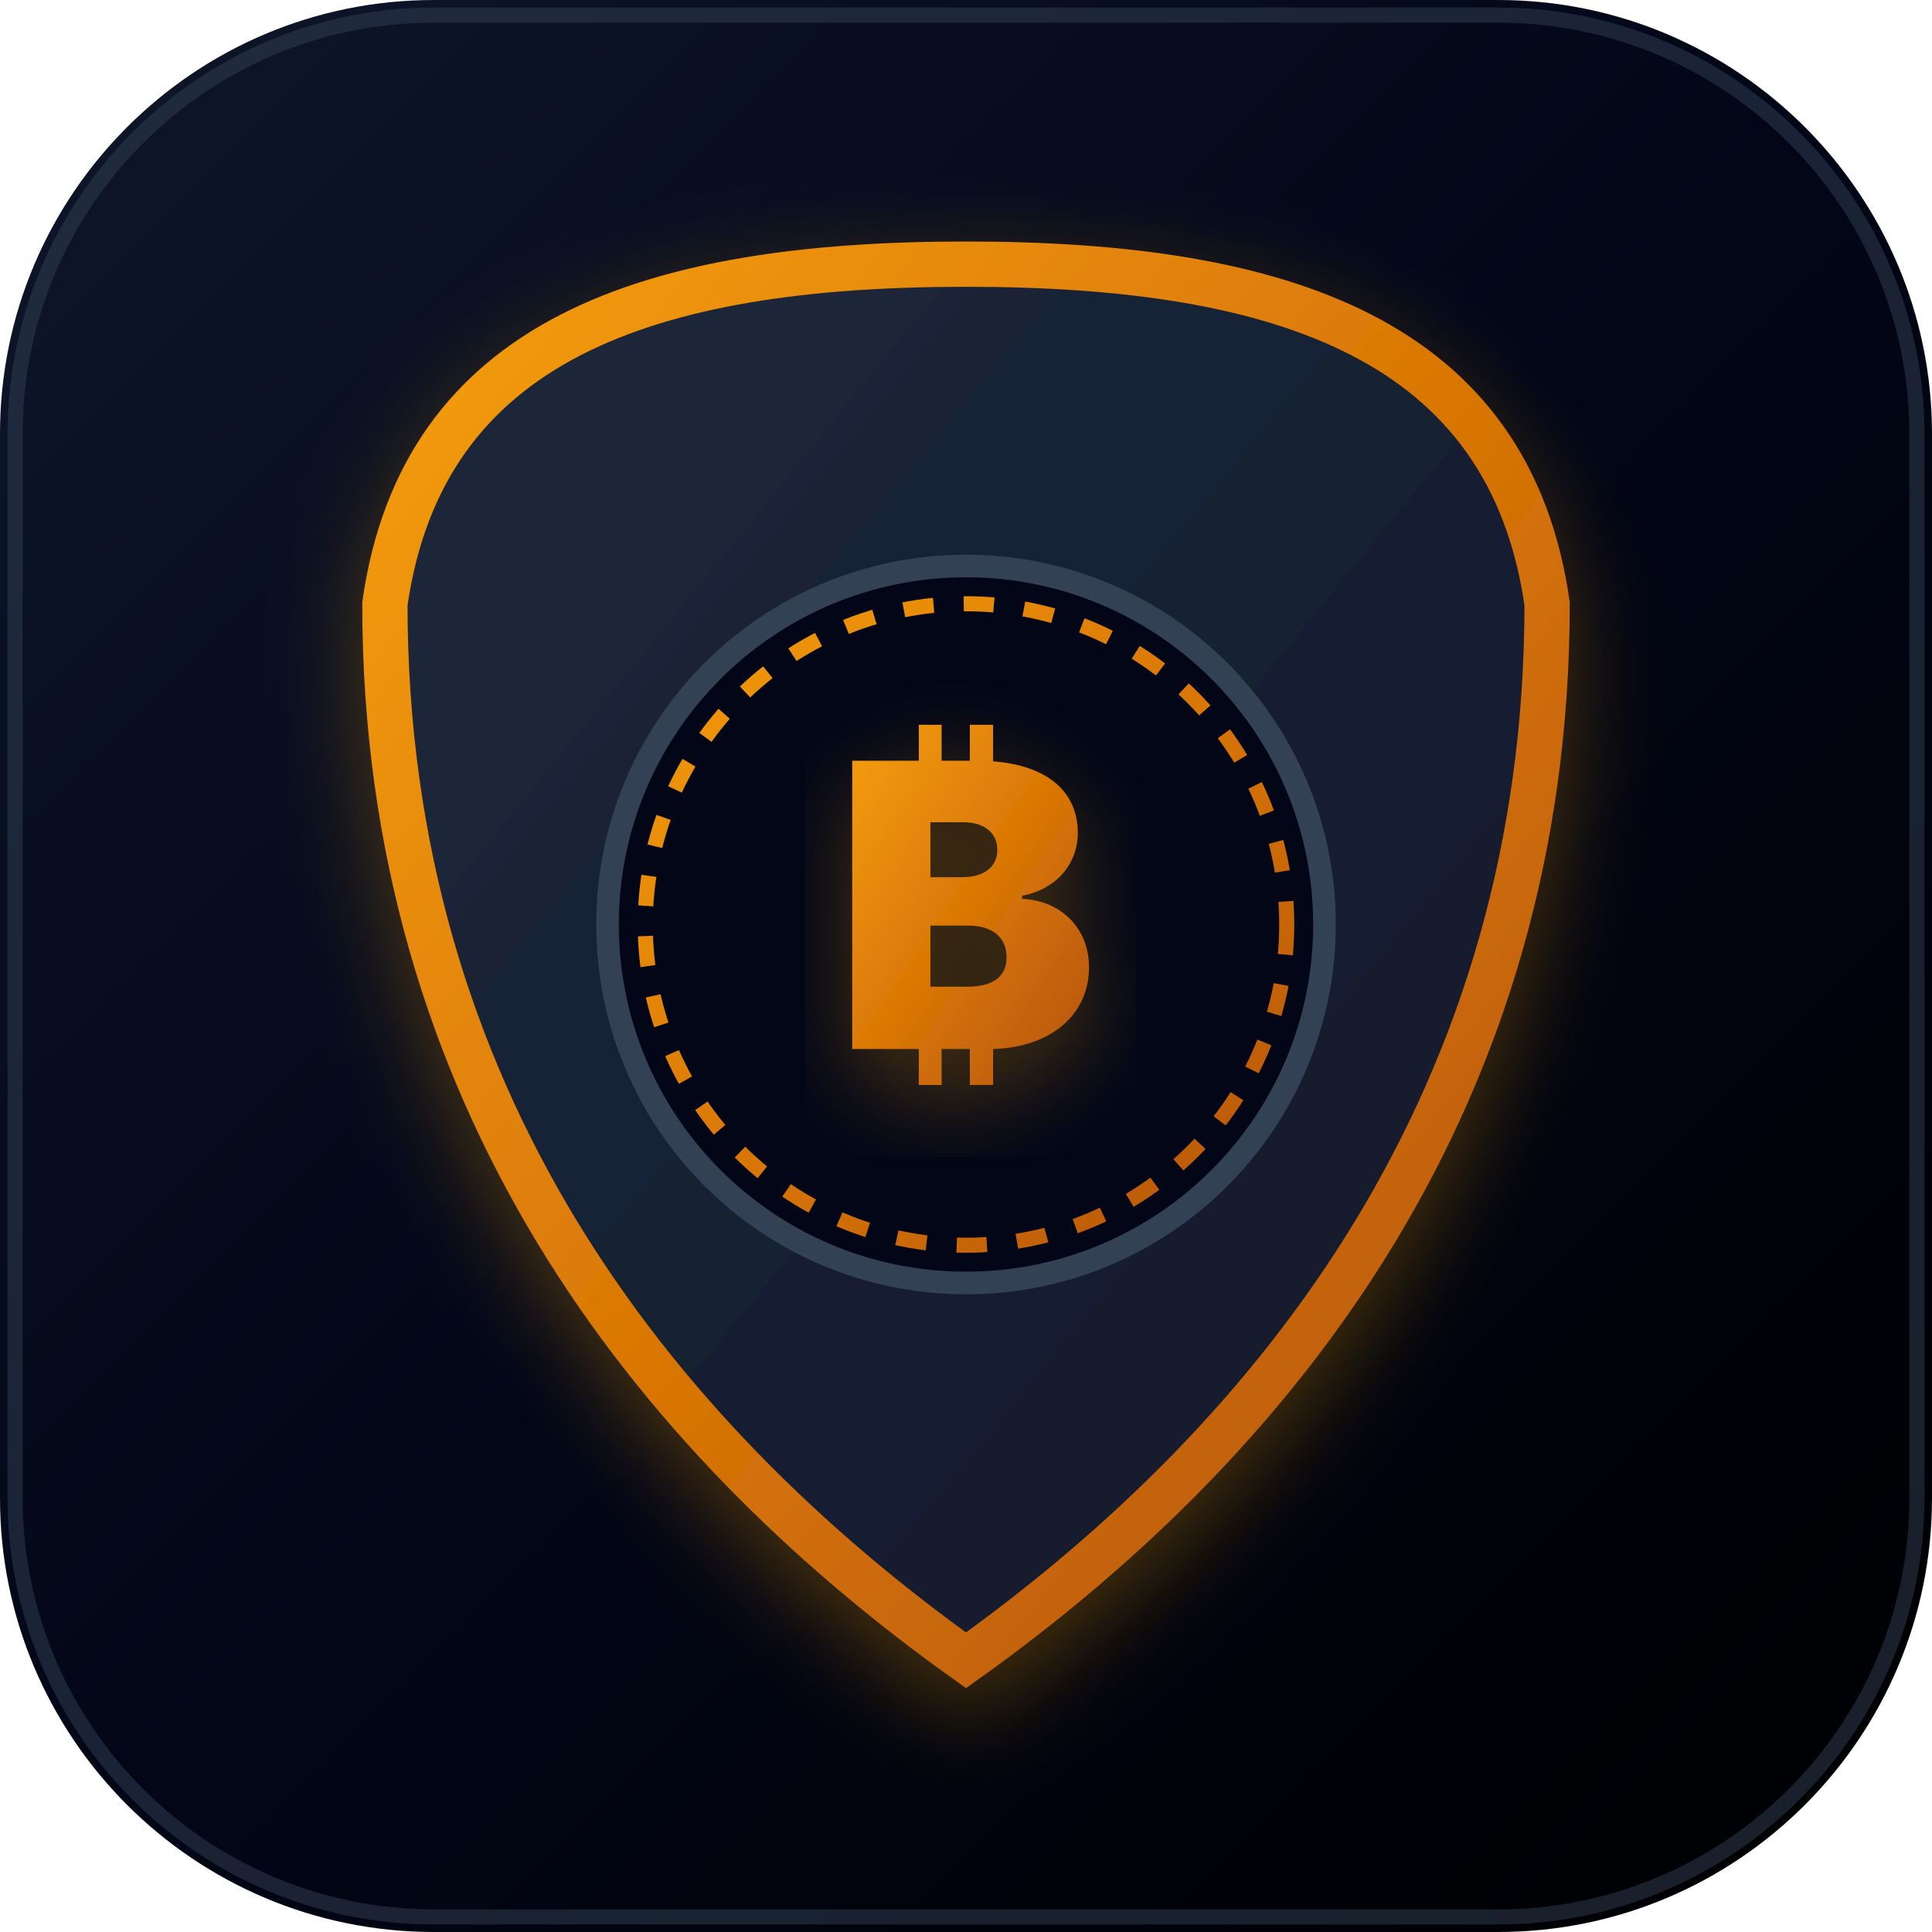
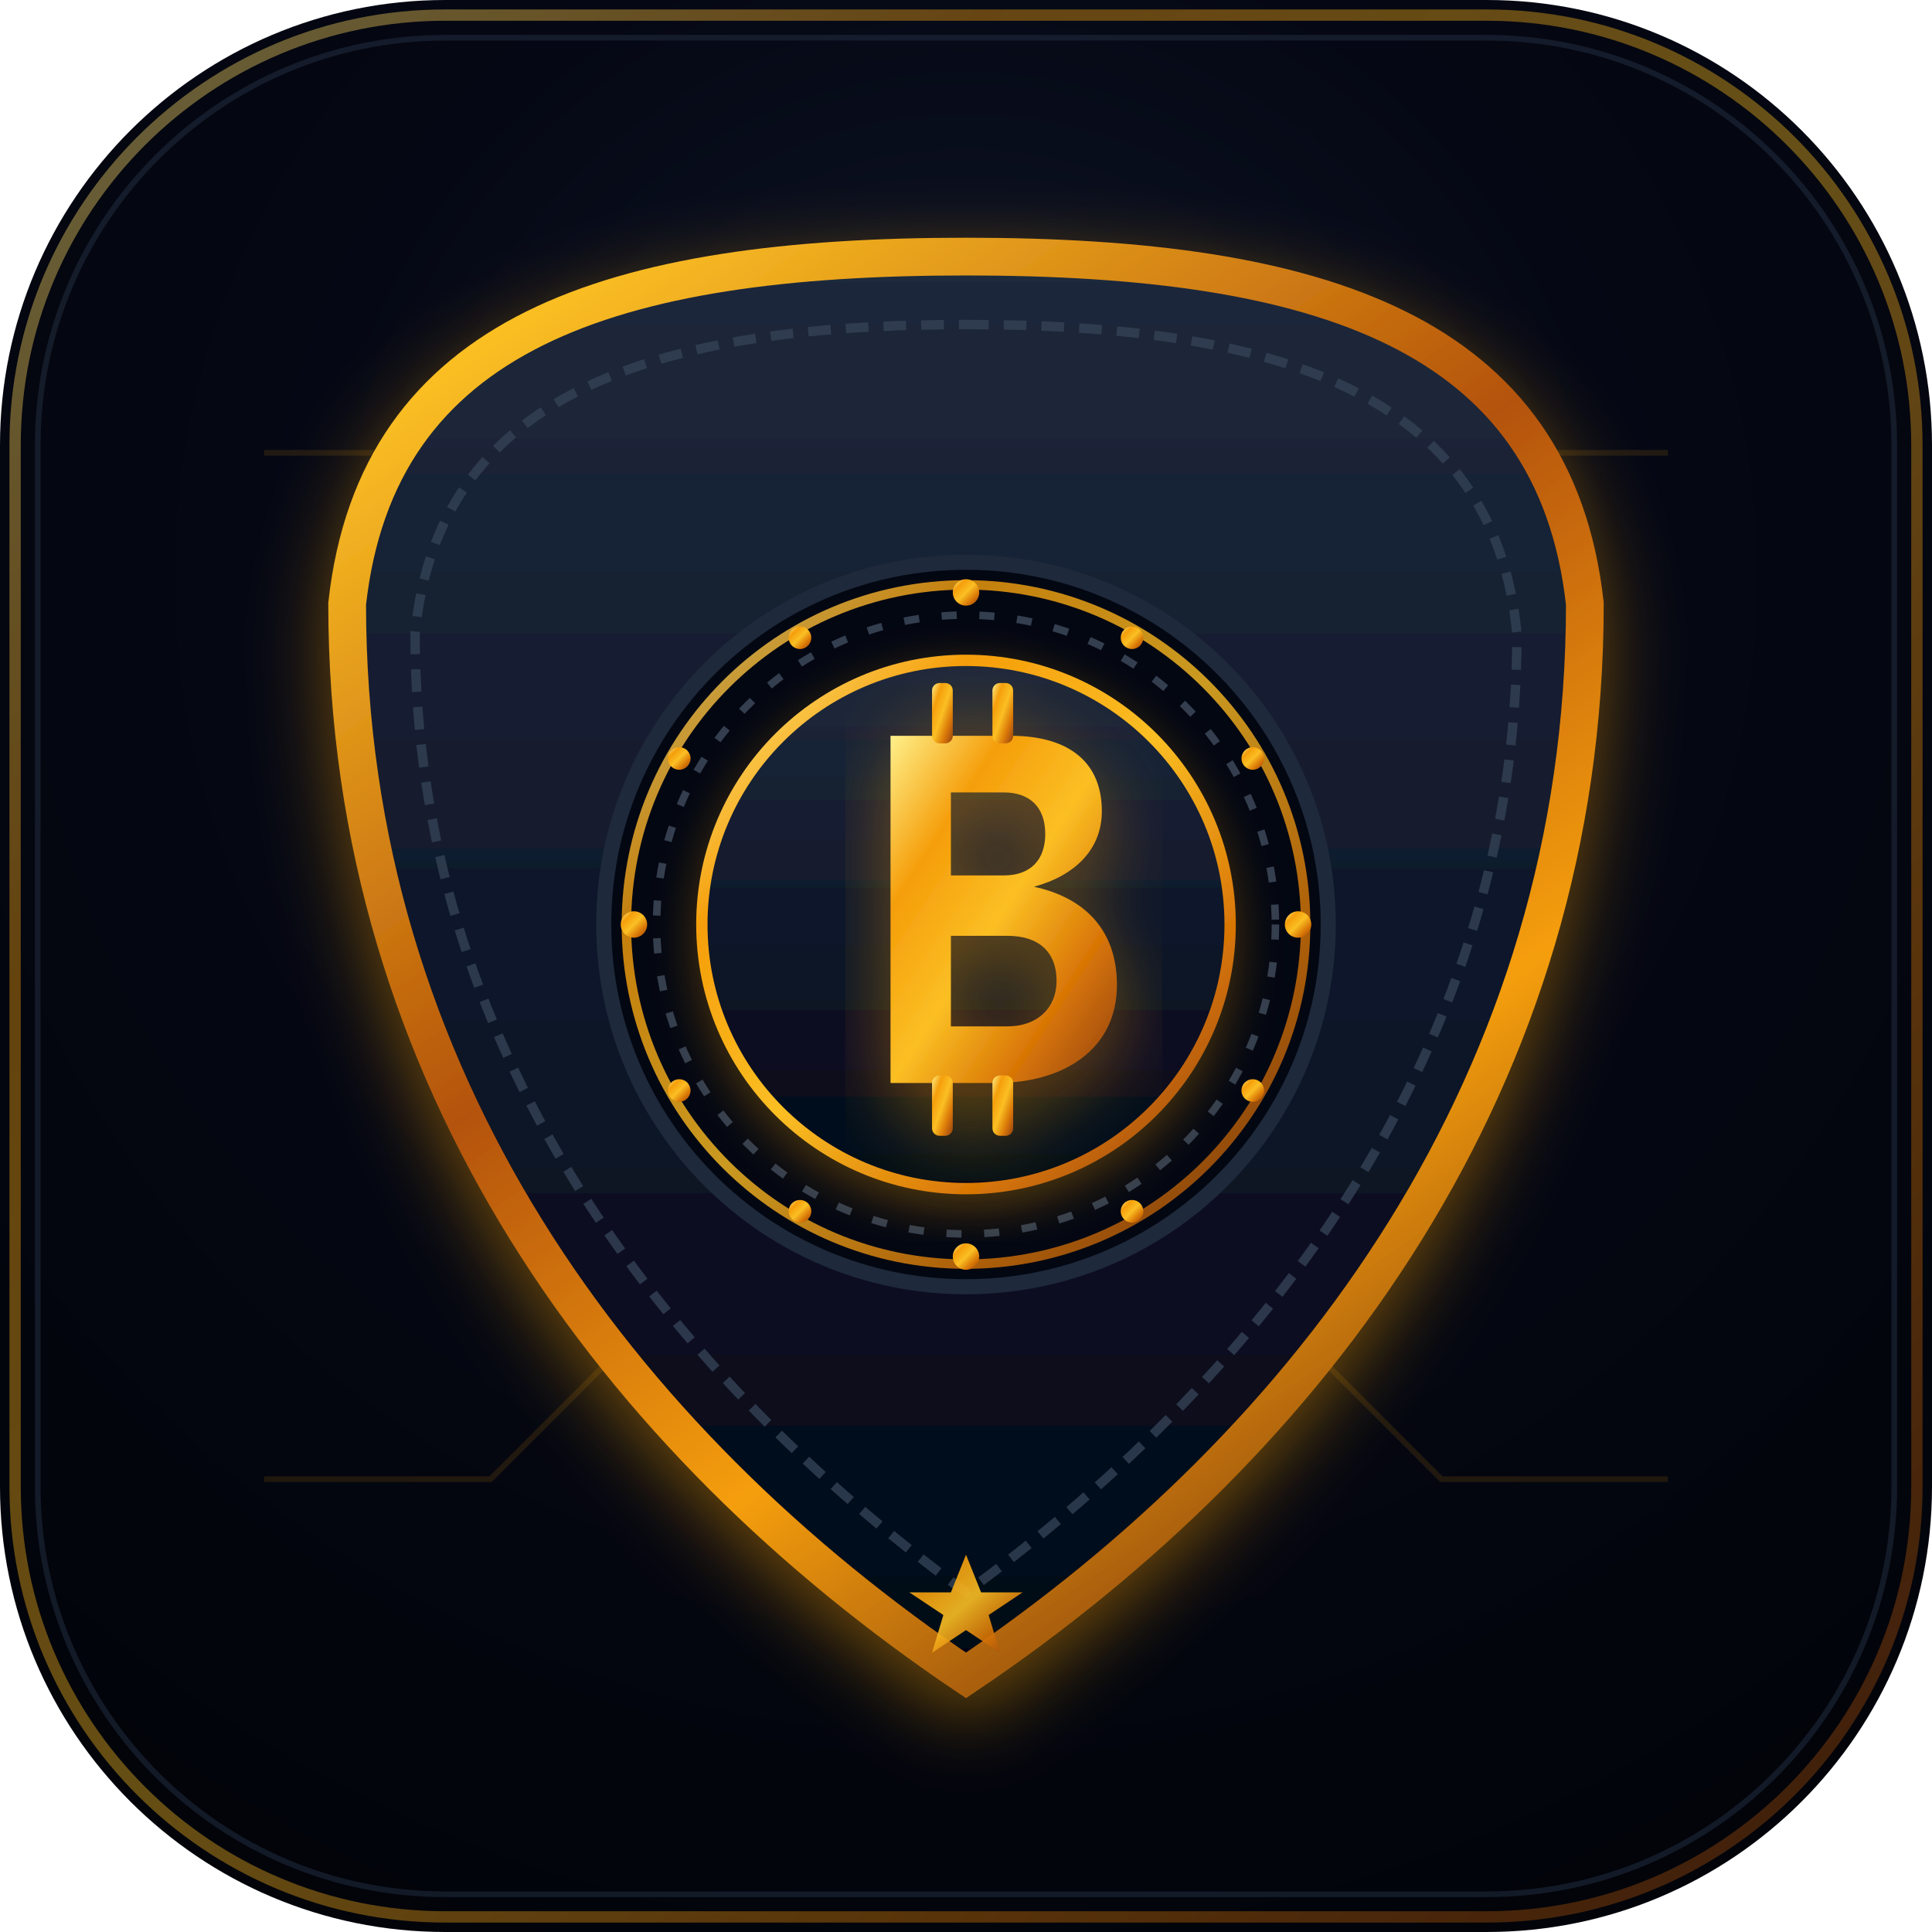
<svg xmlns="http://www.w3.org/2000/svg" viewBox="0 0 512 512" width="100%" height="100%">
  <defs>
-     <linearGradient id="bgGrad" x1="0%" y1="0%" x2="100%" y2="100%">
+     <radialGradient id="vaultBg" cx="50%" cy="30%" r="75%">
      <stop offset="0%" stop-color="#0f172a" />
-       <stop offset="50%" stop-color="#020617" />
-       <stop offset="100%" stop-color="#000000" />
+       <stop offset="45%" stop-color="#050814" />
+       <stop offset="100%" stop-color="#02040a" />
+     </radialGradient>
+     <linearGradient id="goldSheen" x1="0%" y1="0%" x2="100%" y2="100%">
+       <stop offset="0%" stop-color="#fef08a" />
+       <stop offset="25%" stop-color="#f59e0b" />
+       <stop offset="50%" stop-color="#fbbf24" />
+       <stop offset="75%" stop-color="#d97706" />
+       <stop offset="100%" stop-color="#92400e" />
    </linearGradient>
-     <linearGradient id="goldGrad" x1="0%" y1="0%" x2="100%" y2="100%">
-       <stop offset="0%" stop-color="#f59e0b" />
-       <stop offset="50%" stop-color="#d97706" />
-       <stop offset="100%" stop-color="#b45309" />
+     <linearGradient id="shieldRim" x1="20%" y1="0%" x2="80%" y2="100%">
+       <stop offset="0%" stop-color="#fbbf24" />
+       <stop offset="40%" stop-color="#b45309" />
+       <stop offset="70%" stop-color="#f59e0b" />
+       <stop offset="100%" stop-color="#78350f" />
    </linearGradient>
-     <linearGradient id="shieldGrad" x1="0%" y1="0%" x2="100%" y2="100%">
+     <linearGradient id="shieldPlate" x1="50%" y1="0%" x2="50%" y2="100%">
      <stop offset="0%" stop-color="#1e293b" />
-       <stop offset="100%" stop-color="#0f172a" />
+       <stop offset="50%" stop-color="#0f172a" />
+       <stop offset="100%" stop-color="#020617" />
    </linearGradient>
-     <filter id="glow" x="-20%" y="-20%" width="140%" height="140%">
-       <feDropShadow dx="0" dy="8" stdDeviation="12" flood-color="#f59e0b" flood-opacity="0.3" />
+     <linearGradient id="cyanAccent" x1="0%" y1="0%" x2="100%" y2="100%">
+       <stop offset="0%" stop-color="#38bdf8" />
+       <stop offset="100%" stop-color="#0284c7" />
+     </linearGradient>
+     <filter id="goldGlow" x="-20%" y="-20%" width="140%" height="140%">
+       <feDropShadow dx="0" dy="6" stdDeviation="10" flood-color="#f59e0b" flood-opacity="0.45" />
+     </filter>
+     <filter id="subtleGlow" x="-10%" y="-10%" width="120%" height="120%">
+       <feDropShadow dx="0" dy="4" stdDeviation="6" flood-color="#f59e0b" flood-opacity="0.3" />
    </filter>
  </defs>
-   <rect width="512" height="512" rx="115" fill="url(#bgGrad)" />
-   <rect width="504" height="504" x="4" y="4" rx="111" fill="none" stroke="#334155" stroke-width="4" stroke-opacity="0.5" />
-   <path d="M256 70 C340 70, 400 90, 410 160 C410 290, 340 380, 256 440 C172 380, 102 290, 102 160 C112 90, 172 70, 256 70 Z" fill="url(#shieldGrad)" stroke="url(#goldGrad)" stroke-width="12" filter="url(#glow)" />
-   <circle cx="256" cy="245" r="95" fill="#020617" stroke="#334155" stroke-width="6" />
-   <circle cx="256" cy="245" r="85" fill="none" stroke="url(#goldGrad)" stroke-width="4" stroke-dasharray="8 8" />
-   <text x="256" y="278" text-anchor="middle" font-family="system-ui, -apple-system, sans-serif" font-size="105" font-weight="900" fill="url(#goldGrad)" filter="url(#glow)">₿</text>
+   <rect width="512" height="512" rx="118" fill="url(#vaultBg)" />
+   <rect width="504" height="504" x="4" y="4" rx="114" fill="none" stroke="url(#goldSheen)" stroke-width="3" stroke-opacity="0.4" />
+   <rect width="492" height="492" x="10" y="10" rx="108" fill="none" stroke="#1e293b" stroke-width="1.5" stroke-opacity="0.6" />
+   <g opacity="0.12" stroke="#f59e0b" stroke-width="1.5" fill="none">
+     <path d="M70 120 L130 120 L160 150 L200 150" />
+     <path d="M442 120 L382 120 L352 150 L312 150" />
+     <path d="M70 392 L130 392 L160 362 L210 362" />
+     <path d="M442 392 L382 392 L352 362 L302 362" />
+     <circle cx="200" cy="150" r="3" fill="#f59e0b" />
+     <circle cx="312" cy="150" r="3" fill="#f59e0b" />
+     <circle cx="210" cy="362" r="3" fill="#f59e0b" />
+     <circle cx="302" cy="362" r="3" fill="#f59e0b" />
+   </g>
+   <path d="M256 68             C350 68, 412 88, 420 160             C420 286, 348 382, 256 444             C164 382, 92 286, 92 160             C100 88, 162 68, 256 68 Z" fill="url(#shieldPlate)" stroke="url(#shieldRim)" stroke-width="10" filter="url(#goldGlow)" />
+   <path d="M256 86             C338 86, 396 104, 402 168             C402 276, 338 362, 256 422             C174 362, 110 276, 110 168             C116 104, 174 86, 256 86 Z" fill="none" stroke="#334155" stroke-width="2.5" stroke-dasharray="6 4" opacity="0.8" />
+   <circle cx="256" cy="245" r="96" fill="#030712" stroke="#1e293b" stroke-width="4" />
+   <circle cx="256" cy="245" r="90" fill="none" stroke="url(#goldSheen)" stroke-width="2.5" stroke-opacity="0.8" />
+   <circle cx="256" cy="245" r="82" fill="none" stroke="#475569" stroke-width="2" stroke-dasharray="4 6" opacity="0.7" />
+   <g fill="url(#goldSheen)">
+     <circle cx="256" cy="157" r="3.5" />
+     <circle cx="300" cy="169" r="3" />
+     <circle cx="332" cy="201" r="3" />
+     <circle cx="344" cy="245" r="3.5" />
+     <circle cx="332" cy="289" r="3" />
+     <circle cx="300" cy="321" r="3" />
+     <circle cx="256" cy="333" r="3.5" />
+     <circle cx="212" cy="321" r="3" />
+     <circle cx="180" cy="289" r="3" />
+     <circle cx="168" cy="245" r="3.5" />
+     <circle cx="180" cy="201" r="3" />
+     <circle cx="212" cy="169" r="3" />
+   </g>
+   <circle cx="256" cy="245" r="70" fill="url(#shieldPlate)" stroke="url(#goldSheen)" stroke-width="3" filter="url(#subtleGlow)" />
+   <g filter="url(#goldGlow)">
+     <path d="M236 195               L268 195 C282 195, 292 201, 292 215 C292 225, 285 232, 274 235 C288 238, 296 247, 296 261 C296 278, 282 287, 264 287               L236 287 Z               M252 210 L252 232 L266 232 C273 232, 277 228, 277 221 C277 214, 273 210, 266 210 Z               M252 248 L252 272 L267 272 C275 272, 280 267, 280 260 C280 252, 275 248, 267 248 Z" fill="url(#goldSheen)" />
+     <rect x="247" y="181" width="5.5" height="16" rx="2" fill="url(#goldSheen)" />
+     <rect x="263" y="181" width="5.5" height="16" rx="2" fill="url(#goldSheen)" />
+     <rect x="247" y="285" width="5.5" height="16" rx="2" fill="url(#goldSheen)" />
+     <rect x="263" y="285" width="5.5" height="16" rx="2" fill="url(#goldSheen)" />
+   </g>
+   <polygon points="256,412 260,422 271,422 262,428 265,438 256,432 247,438 250,428 241,422 252,422" fill="url(#goldSheen)" opacity="0.9" />
</svg>
